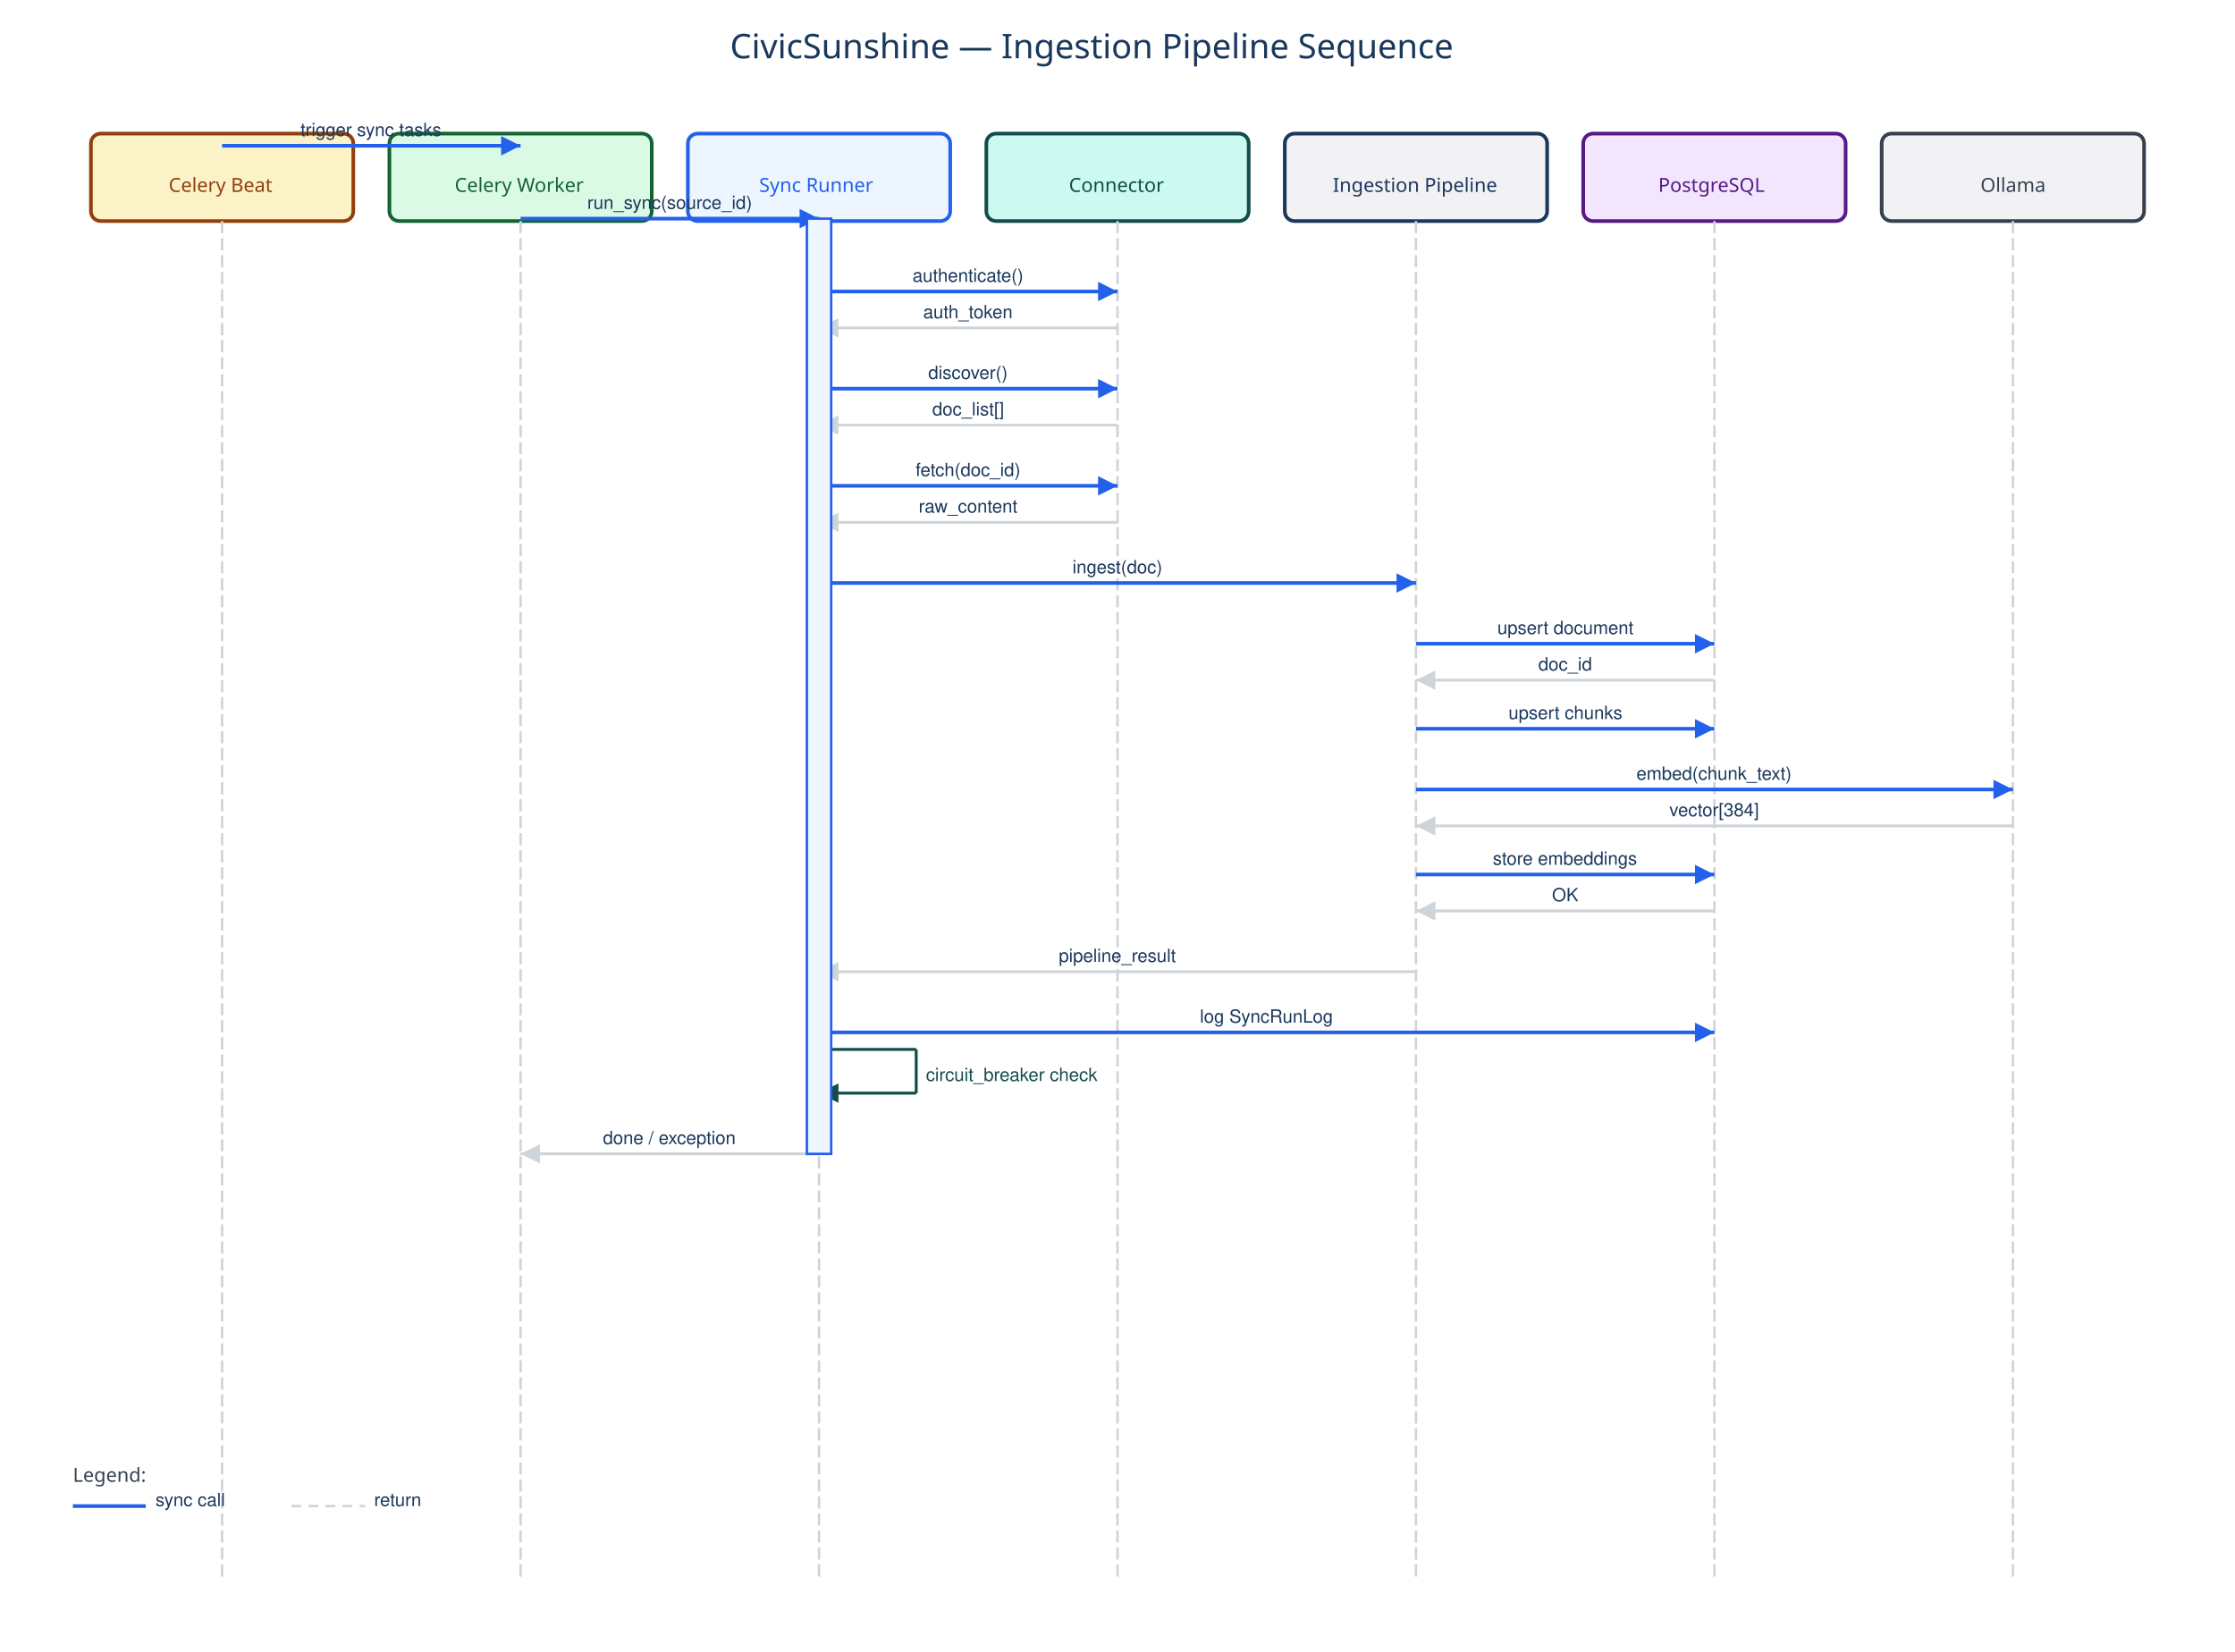
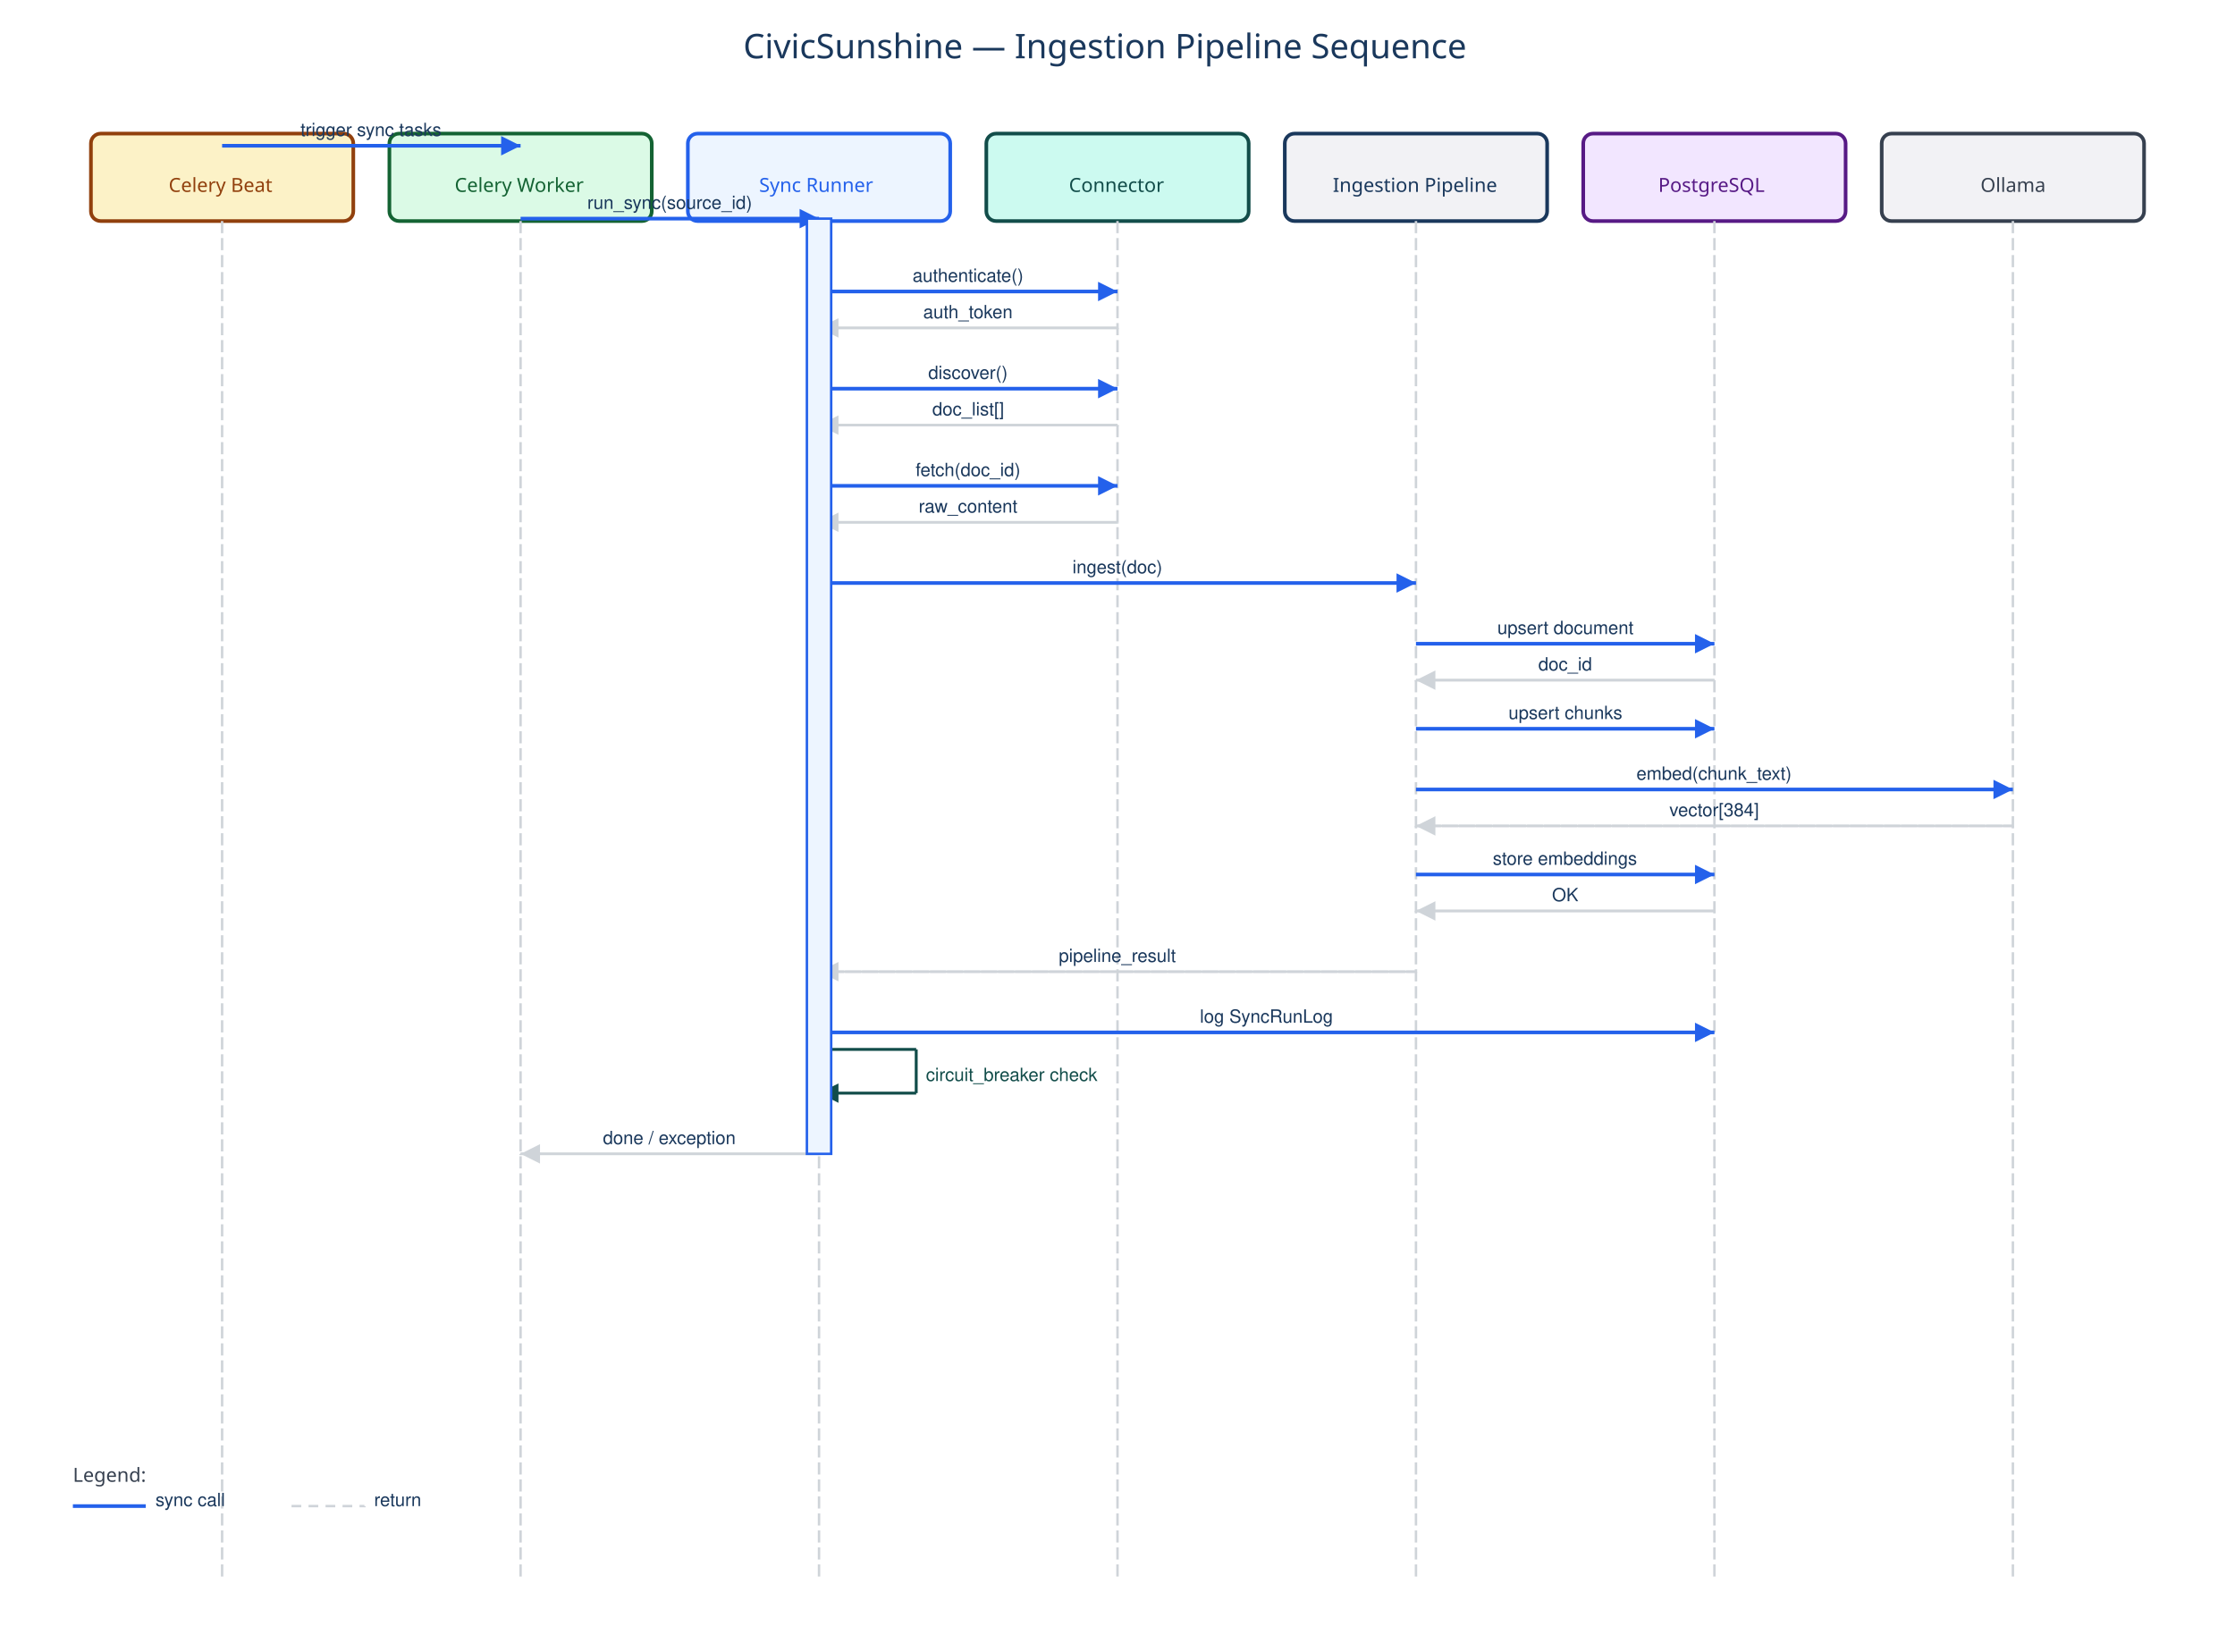
<svg xmlns="http://www.w3.org/2000/svg" width="920" height="680" preserveAspectRatio="xMinYMin meet" viewBox="0 0 920 680" version="1.0" fill-rule="evenodd">
  <clipPath id="clip">
    <rect x="0" y="0" width="920" height="680" />
  </clipPath>
  <g id="group" transform="scale(1,-1) translate(0,-680)" style="clip-path: url(#clip)">
    <g transform="">
      <rect x="0" y="0" width="920" height="680" style="stroke: none; stroke-linecap: butt; stroke-width: 1; fill: rgb(100%,100%,100%); fill-rule: evenodd;" />
-       <text x="300.505" y="656" style="font-family: Helvetica-Bold; font-size: 14px;fill: rgb(10%,22%,36%); stroke:none;" transform="translate(0,1312) scale(1,-1)">CivicSunshine — Ingestion Pipeline Sequence</text>
+       <text x="305.951" y="656" style="font-family: Helvetica-Bold; font-size: 14px;fill: rgb(10%,22%,36%); stroke:none;" transform="translate(0,1312) scale(1,-1)">CivicSunshine — Ingestion Pipeline Sequence</text>
      <rect x="37.429" y="589" width="108" height="36" rx="4" ry="4" style="stroke: rgb(57%,25%,5%); stroke-linecap: butt; stroke-width: 1.5; fill: rgb(99%,95%,78%); fill-rule: evenodd;" />
      <text x="69.421" y="601" style="font-family: Helvetica-Bold; font-size: 8px;fill: rgb(57%,25%,5%); stroke:none;" transform="translate(0,1202) scale(1,-1)">Celery Beat</text>
      <rect x="160.286" y="589" width="108.0" height="36" rx="4" ry="4" style="stroke: rgb(8%,39%,20%); stroke-linecap: butt; stroke-width: 1.5; fill: rgb(86%,98%,90%); fill-rule: evenodd;" />
      <text x="187.166" y="601" style="font-family: Helvetica-Bold; font-size: 8px;fill: rgb(8%,39%,20%); stroke:none;" transform="translate(0,1202) scale(1,-1)">Celery Worker</text>
      <rect x="283.143" y="589" width="108.0" height="36" rx="4" ry="4" style="stroke: rgb(14%,38%,92%); stroke-linecap: butt; stroke-width: 1.5; fill: rgb(93%,96%,100%); fill-rule: evenodd;" />
      <text x="312.471" y="601" style="font-family: Helvetica-Bold; font-size: 8px;fill: rgb(14%,38%,92%); stroke:none;" transform="translate(0,1202) scale(1,-1)">Sync Runner</text>
      <rect x="406.0" y="589" width="108.0" height="36" rx="4" ry="4" style="stroke: rgb(7%,30%,29%); stroke-linecap: butt; stroke-width: 1.5; fill: rgb(80%,98%,94%); fill-rule: evenodd;" />
      <text x="440.0" y="601" style="font-family: Helvetica-Bold; font-size: 8px;fill: rgb(7%,30%,29%); stroke:none;" transform="translate(0,1202) scale(1,-1)">Connector</text>
      <rect x="528.857" y="589" width="108.0" height="36" rx="4" ry="4" style="stroke: rgb(10%,22%,36%); stroke-linecap: butt; stroke-width: 1.5; fill: rgb(95%,95%,96%); fill-rule: evenodd;" />
      <text x="548.625" y="601" style="font-family: Helvetica-Bold; font-size: 8px;fill: rgb(10%,22%,36%); stroke:none;" transform="translate(0,1202) scale(1,-1)">Ingestion Pipeline</text>
      <rect x="651.714" y="589" width="108.0" height="36" rx="4" ry="4" style="stroke: rgb(34%,10%,52%); stroke-linecap: butt; stroke-width: 1.5; fill: rgb(95%,90%,100%); fill-rule: evenodd;" />
      <text x="682.598" y="601" style="font-family: Helvetica-Bold; font-size: 8px;fill: rgb(34%,10%,52%); stroke:none;" transform="translate(0,1202) scale(1,-1)">PostgreSQL</text>
      <rect x="774.571" y="589" width="108.0" height="36" rx="4" ry="4" style="stroke: rgb(21%,25%,31%); stroke-linecap: butt; stroke-width: 1.5; fill: rgb(95%,95%,96%); fill-rule: evenodd;" />
      <text x="815.231" y="601" style="font-family: Helvetica-Bold; font-size: 8px;fill: rgb(21%,25%,31%); stroke:none;" transform="translate(0,1202) scale(1,-1)">Ollama</text>
      <path d="M 91.429,589 L 91.429,30 Z" style="stroke: rgb(81%,83%,85%); stroke-linecap: butt; stroke-width: 1; stroke-dasharray: 4, 3;" />
      <path d="M 214.286,589 L 214.286,30 Z" style="stroke: rgb(81%,83%,85%); stroke-linecap: butt; stroke-width: 1; stroke-dasharray: 4, 3;" />
      <path d="M 337.143,589 L 337.143,30 Z" style="stroke: rgb(81%,83%,85%); stroke-linecap: butt; stroke-width: 1; stroke-dasharray: 4, 3;" />
      <path d="M 460,589 L 460,30 Z" style="stroke: rgb(81%,83%,85%); stroke-linecap: butt; stroke-width: 1; stroke-dasharray: 4, 3;" />
      <path d="M 582.857,589 L 582.857,30 Z" style="stroke: rgb(81%,83%,85%); stroke-linecap: butt; stroke-width: 1; stroke-dasharray: 4, 3;" />
      <path d="M 705.714,589 L 705.714,30 Z" style="stroke: rgb(81%,83%,85%); stroke-linecap: butt; stroke-width: 1; stroke-dasharray: 4, 3;" />
      <path d="M 828.571,589 L 828.571,30 Z" style="stroke: rgb(81%,83%,85%); stroke-linecap: butt; stroke-width: 1; stroke-dasharray: 4, 3;" />
      <g transform="">
        <path d="M 91.429,620 L 214.286,620 Z" style="stroke: rgb(14%,38%,92%); stroke-linecap: butt; stroke-width: 1.5;" />
        <polygon points="214.286 620, 206.286 624, 206.286 616" style="stroke: rgb(14%,38%,92%); stroke-linecap: butt; stroke-width: 0; fill: rgb(14%,38%,92%); fill-rule: evenodd;" />
      </g>
      <text x="123.682" y="624" style="font-family: Helvetica; font-size: 7.5px;fill: rgb(10%,22%,36%); stroke:none;" transform="translate(0,1248) scale(1,-1)">trigger sync tasks</text>
      <g transform="">
        <path d="M 214.286,590 L 337.143,590 Z" style="stroke: rgb(14%,38%,92%); stroke-linecap: butt; stroke-width: 1.5;" />
        <polygon points="337.143 590, 329.143 594, 329.143 586" style="stroke: rgb(14%,38%,92%); stroke-linecap: butt; stroke-width: 0; fill: rgb(14%,38%,92%); fill-rule: evenodd;" />
      </g>
      <text x="241.747" y="594" style="font-family: Helvetica; font-size: 7.5px;fill: rgb(10%,22%,36%); stroke:none;" transform="translate(0,1188) scale(1,-1)">run_sync(source_id)</text>
      <g transform="">
        <path d="M 337.143,560 L 460,560 Z" style="stroke: rgb(14%,38%,92%); stroke-linecap: butt; stroke-width: 1.5;" />
        <polygon points="460 560, 452 564, 452 556" style="stroke: rgb(14%,38%,92%); stroke-linecap: butt; stroke-width: 0; fill: rgb(14%,38%,92%); fill-rule: evenodd;" />
      </g>
      <text x="375.644" y="564" style="font-family: Helvetica; font-size: 7.5px;fill: rgb(10%,22%,36%); stroke:none;" transform="translate(0,1128) scale(1,-1)">authenticate()</text>
      <path d="M 460,545 L 337.143,545 Z" style="stroke: rgb(81%,83%,85%); stroke-linecap: butt; stroke-width: 1; stroke-dasharray: 4, 3;" />
      <g transform="">
        <path d="M 460,545 L 337.143,545 Z" style="stroke: rgb(81%,83%,85%); stroke-linecap: butt; stroke-width: 1;" />
        <polygon points="337.143 545, 345.143 541, 345.143 549" style="stroke: rgb(81%,83%,85%); stroke-linecap: butt; stroke-width: 0; fill: rgb(81%,83%,85%); fill-rule: evenodd;" />
      </g>
      <text x="380.016" y="549" style="font-family: Helvetica; font-size: 7.5px;fill: rgb(10%,22%,36%); stroke:none;" transform="translate(0,1098) scale(1,-1)">auth_token</text>
      <g transform="">
        <path d="M 337.143,520 L 460,520 Z" style="stroke: rgb(14%,38%,92%); stroke-linecap: butt; stroke-width: 1.5;" />
        <polygon points="460 520, 452 524, 452 516" style="stroke: rgb(14%,38%,92%); stroke-linecap: butt; stroke-width: 0; fill: rgb(14%,38%,92%); fill-rule: evenodd;" />
      </g>
      <text x="382.113" y="524" style="font-family: Helvetica; font-size: 7.5px;fill: rgb(10%,22%,36%); stroke:none;" transform="translate(0,1048) scale(1,-1)">discover()</text>
      <path d="M 460,505 L 337.143,505 Z" style="stroke: rgb(81%,83%,85%); stroke-linecap: butt; stroke-width: 1; stroke-dasharray: 4, 3;" />
      <g transform="">
        <path d="M 460,505 L 337.143,505 Z" style="stroke: rgb(81%,83%,85%); stroke-linecap: butt; stroke-width: 1;" />
        <polygon points="337.143 505, 345.143 501, 345.143 509" style="stroke: rgb(81%,83%,85%); stroke-linecap: butt; stroke-width: 0; fill: rgb(81%,83%,85%); fill-rule: evenodd;" />
      </g>
      <text x="383.774" y="509" style="font-family: Helvetica; font-size: 7.5px;fill: rgb(10%,22%,36%); stroke:none;" transform="translate(0,1018) scale(1,-1)">doc_list[]</text>
      <g transform="">
        <path d="M 337.143,480 L 460,480 Z" style="stroke: rgb(14%,38%,92%); stroke-linecap: butt; stroke-width: 1.5;" />
        <polygon points="460 480, 452 484, 452 476" style="stroke: rgb(14%,38%,92%); stroke-linecap: butt; stroke-width: 0; fill: rgb(14%,38%,92%); fill-rule: evenodd;" />
      </g>
      <text x="376.896" y="484" style="font-family: Helvetica; font-size: 7.5px;fill: rgb(10%,22%,36%); stroke:none;" transform="translate(0,968) scale(1,-1)">fetch(doc_id)</text>
      <path d="M 460,465 L 337.143,465 Z" style="stroke: rgb(81%,83%,85%); stroke-linecap: butt; stroke-width: 1; stroke-dasharray: 4, 3;" />
      <g transform="">
        <path d="M 460,465 L 337.143,465 Z" style="stroke: rgb(81%,83%,85%); stroke-linecap: butt; stroke-width: 1;" />
        <polygon points="337.143 465, 345.143 461, 345.143 469" style="stroke: rgb(81%,83%,85%); stroke-linecap: butt; stroke-width: 0; fill: rgb(81%,83%,85%); fill-rule: evenodd;" />
      </g>
      <text x="378.145" y="469" style="font-family: Helvetica; font-size: 7.5px;fill: rgb(10%,22%,36%); stroke:none;" transform="translate(0,938) scale(1,-1)">raw_content</text>
      <g transform="">
        <path d="M 337.143,440 L 582.857,440 Z" style="stroke: rgb(14%,38%,92%); stroke-linecap: butt; stroke-width: 1.5;" />
        <polygon points="582.857 440, 574.857 444, 574.857 436" style="stroke: rgb(14%,38%,92%); stroke-linecap: butt; stroke-width: 0; fill: rgb(14%,38%,92%); fill-rule: evenodd;" />
      </g>
      <text x="441.452" y="444" style="font-family: Helvetica; font-size: 7.5px;fill: rgb(10%,22%,36%); stroke:none;" transform="translate(0,888) scale(1,-1)">ingest(doc)</text>
      <g transform="">
        <path d="M 582.857,415 L 705.714,415 Z" style="stroke: rgb(14%,38%,92%); stroke-linecap: butt; stroke-width: 1.5;" />
        <polygon points="705.714 415, 697.714 419, 697.714 411" style="stroke: rgb(14%,38%,92%); stroke-linecap: butt; stroke-width: 0; fill: rgb(14%,38%,92%); fill-rule: evenodd;" />
      </g>
      <text x="616.356" y="419" style="font-family: Helvetica; font-size: 7.5px;fill: rgb(10%,22%,36%); stroke:none;" transform="translate(0,838) scale(1,-1)">upsert document</text>
      <path d="M 705.714,400 L 582.857,400 Z" style="stroke: rgb(81%,83%,85%); stroke-linecap: butt; stroke-width: 1; stroke-dasharray: 4, 3;" />
      <g transform="">
        <path d="M 705.714,400 L 582.857,400 Z" style="stroke: rgb(81%,83%,85%); stroke-linecap: butt; stroke-width: 1;" />
        <polygon points="582.857 400, 590.857 396, 590.857 404" style="stroke: rgb(81%,83%,85%); stroke-linecap: butt; stroke-width: 0; fill: rgb(81%,83%,85%); fill-rule: evenodd;" />
      </g>
      <text x="633.238" y="404" style="font-family: Helvetica; font-size: 7.5px;fill: rgb(10%,22%,36%); stroke:none;" transform="translate(0,808) scale(1,-1)">doc_id</text>
      <g transform="">
        <path d="M 582.857,380 L 705.714,380 Z" style="stroke: rgb(14%,38%,92%); stroke-linecap: butt; stroke-width: 1.5;" />
        <polygon points="705.714 380, 697.714 384, 697.714 376" style="stroke: rgb(14%,38%,92%); stroke-linecap: butt; stroke-width: 0; fill: rgb(14%,38%,92%); fill-rule: evenodd;" />
      </g>
      <text x="620.942" y="384" style="font-family: Helvetica; font-size: 7.5px;fill: rgb(10%,22%,36%); stroke:none;" transform="translate(0,768) scale(1,-1)">upsert chunks</text>
      <g transform="">
        <path d="M 582.857,355 L 828.571,355 Z" style="stroke: rgb(14%,38%,92%); stroke-linecap: butt; stroke-width: 1.5;" />
        <polygon points="828.571 355, 820.571 359, 820.571 351" style="stroke: rgb(14%,38%,92%); stroke-linecap: butt; stroke-width: 0; fill: rgb(14%,38%,92%); fill-rule: evenodd;" />
      </g>
      <text x="673.618" y="359" style="font-family: Helvetica; font-size: 7.5px;fill: rgb(10%,22%,36%); stroke:none;" transform="translate(0,718) scale(1,-1)">embed(chunk_text)</text>
      <path d="M 828.571,340 L 582.857,340 Z" style="stroke: rgb(81%,83%,85%); stroke-linecap: butt; stroke-width: 1; stroke-dasharray: 4, 3;" />
      <g transform="">
        <path d="M 828.571,340 L 582.857,340 Z" style="stroke: rgb(81%,83%,85%); stroke-linecap: butt; stroke-width: 1;" />
        <polygon points="582.857 340, 590.857 336, 590.857 344" style="stroke: rgb(81%,83%,85%); stroke-linecap: butt; stroke-width: 0; fill: rgb(81%,83%,85%); fill-rule: evenodd;" />
      </g>
      <text x="687.163" y="344" style="font-family: Helvetica; font-size: 7.5px;fill: rgb(10%,22%,36%); stroke:none;" transform="translate(0,688) scale(1,-1)">vector[384]</text>
      <g transform="">
        <path d="M 582.857,320 L 705.714,320 Z" style="stroke: rgb(14%,38%,92%); stroke-linecap: butt; stroke-width: 1.5;" />
        <polygon points="705.714 320, 697.714 324, 697.714 316" style="stroke: rgb(14%,38%,92%); stroke-linecap: butt; stroke-width: 0; fill: rgb(14%,38%,92%); fill-rule: evenodd;" />
      </g>
      <text x="614.481" y="324" style="font-family: Helvetica; font-size: 7.5px;fill: rgb(10%,22%,36%); stroke:none;" transform="translate(0,648) scale(1,-1)">store embeddings</text>
      <path d="M 705.714,305 L 582.857,305 Z" style="stroke: rgb(81%,83%,85%); stroke-linecap: butt; stroke-width: 1; stroke-dasharray: 4, 3;" />
      <g transform="">
        <path d="M 705.714,305 L 582.857,305 Z" style="stroke: rgb(81%,83%,85%); stroke-linecap: butt; stroke-width: 1;" />
        <polygon points="582.857 305, 590.857 301, 590.857 309" style="stroke: rgb(81%,83%,85%); stroke-linecap: butt; stroke-width: 0; fill: rgb(81%,83%,85%); fill-rule: evenodd;" />
      </g>
      <text x="638.867" y="309" style="font-family: Helvetica; font-size: 7.5px;fill: rgb(10%,22%,36%); stroke:none;" transform="translate(0,618) scale(1,-1)">OK</text>
      <path d="M 582.857,280 L 337.143,280 Z" style="stroke: rgb(81%,83%,85%); stroke-linecap: butt; stroke-width: 1; stroke-dasharray: 4, 3;" />
      <g transform="">
        <path d="M 582.857,280 L 337.143,280 Z" style="stroke: rgb(81%,83%,85%); stroke-linecap: butt; stroke-width: 1;" />
        <polygon points="337.143 280, 345.143 276, 345.143 284" style="stroke: rgb(81%,83%,85%); stroke-linecap: butt; stroke-width: 0; fill: rgb(81%,83%,85%); fill-rule: evenodd;" />
      </g>
      <text x="435.824" y="284" style="font-family: Helvetica; font-size: 7.5px;fill: rgb(10%,22%,36%); stroke:none;" transform="translate(0,568) scale(1,-1)">pipeline_result</text>
      <g transform="">
        <path d="M 337.143,255 L 705.714,255 Z" style="stroke: rgb(14%,38%,92%); stroke-linecap: butt; stroke-width: 1.5;" />
        <polygon points="705.714 255, 697.714 259, 697.714 251" style="stroke: rgb(14%,38%,92%); stroke-linecap: butt; stroke-width: 0; fill: rgb(14%,38%,92%); fill-rule: evenodd;" />
      </g>
      <text x="493.915" y="259" style="font-family: Helvetica; font-size: 7.5px;fill: rgb(10%,22%,36%); stroke:none;" transform="translate(0,518) scale(1,-1)">log SyncRunLog</text>
      <path d="M 337.143,248 L 377.143,248 Z" style="stroke: rgb(7%,30%,29%); stroke-linecap: butt; stroke-width: 1.2;" />
      <path d="M 377.143,248 L 377.143,230 Z" style="stroke: rgb(7%,30%,29%); stroke-linecap: butt; stroke-width: 1.2;" />
      <g transform="">
        <path d="M 377.143,230 L 337.143,230 Z" style="stroke: rgb(7%,30%,29%); stroke-linecap: butt; stroke-width: 1.2;" />
        <polygon points="337.143 230, 345.143 226, 345.143 234" style="stroke: rgb(7%,30%,29%); stroke-linecap: butt; stroke-width: 0; fill: rgb(7%,30%,29%); fill-rule: evenodd;" />
      </g>
      <text x="381.143" y="235" style="font-family: Helvetica; font-size: 7.5px;fill: rgb(7%,30%,29%); stroke:none;" transform="translate(0,470) scale(1,-1)">circuit_breaker check</text>
      <path d="M 337.143,205 L 214.286,205 Z" style="stroke: rgb(81%,83%,85%); stroke-linecap: butt; stroke-width: 1; stroke-dasharray: 4, 3;" />
      <g transform="">
        <path d="M 337.143,205 L 214.286,205 Z" style="stroke: rgb(81%,83%,85%); stroke-linecap: butt; stroke-width: 1;" />
        <polygon points="214.286 205, 222.286 201, 222.286 209" style="stroke: rgb(81%,83%,85%); stroke-linecap: butt; stroke-width: 0; fill: rgb(81%,83%,85%); fill-rule: evenodd;" />
      </g>
      <text x="248.197" y="209" style="font-family: Helvetica; font-size: 7.5px;fill: rgb(10%,22%,36%); stroke:none;" transform="translate(0,418) scale(1,-1)">done / exception</text>
      <rect x="332.143" y="205" width="10.0" height="385" style="stroke: rgb(14%,38%,92%); stroke-linecap: butt; stroke-width: 1; fill: rgb(93%,96%,100%); fill-rule: evenodd;" />
      <text x="30" y="70" style="font-family: Helvetica-Bold; font-size: 8px;fill: rgb(21%,25%,31%); stroke:none;" transform="translate(0,140) scale(1,-1)">Legend:</text>
      <path d="M 30,60 L 60,60 Z" style="stroke: rgb(14%,38%,92%); stroke-linecap: butt; stroke-width: 1.5;" />
      <text x="64" y="60" style="font-family: Helvetica; font-size: 7.5px;fill: rgb(10%,22%,36%); stroke:none;" transform="translate(0,120) scale(1,-1)">sync call</text>
      <path d="M 120,60 L 150,60 Z" style="stroke: rgb(81%,83%,85%); stroke-linecap: butt; stroke-width: 1; stroke-dasharray: 4, 3;" />
      <text x="154" y="60" style="font-family: Helvetica; font-size: 7.5px;fill: rgb(10%,22%,36%); stroke:none;" transform="translate(0,120) scale(1,-1)">return</text>
    </g>
  </g>
</svg>
